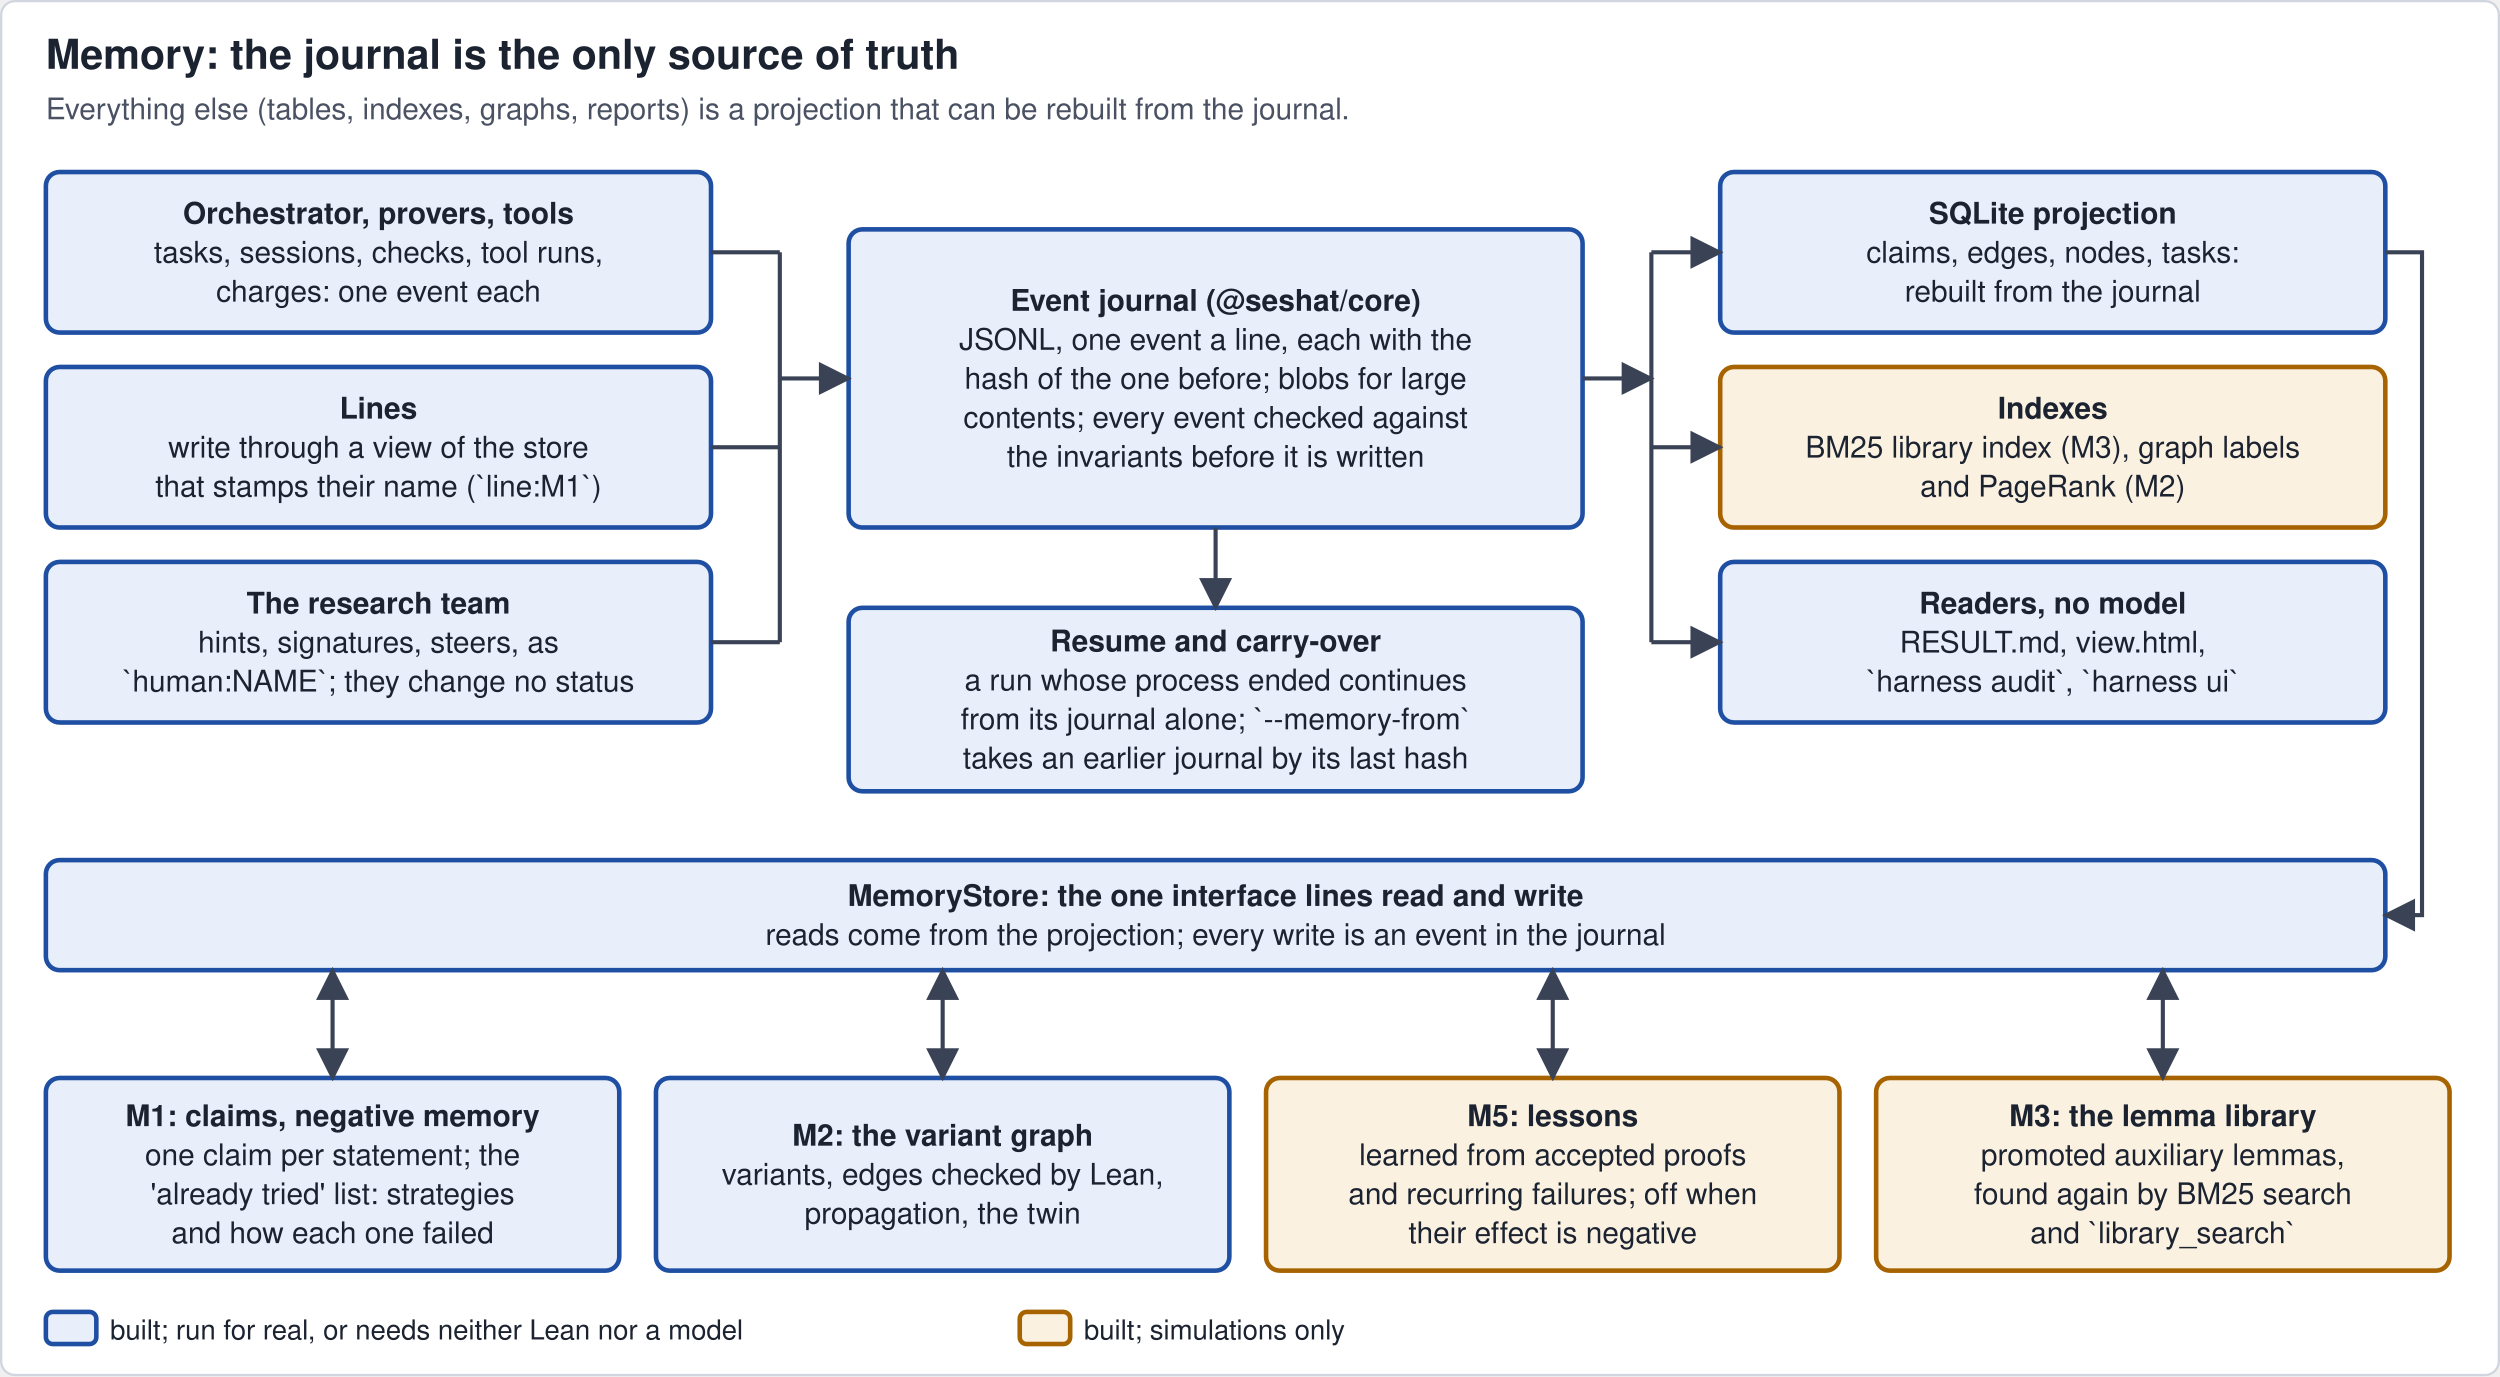
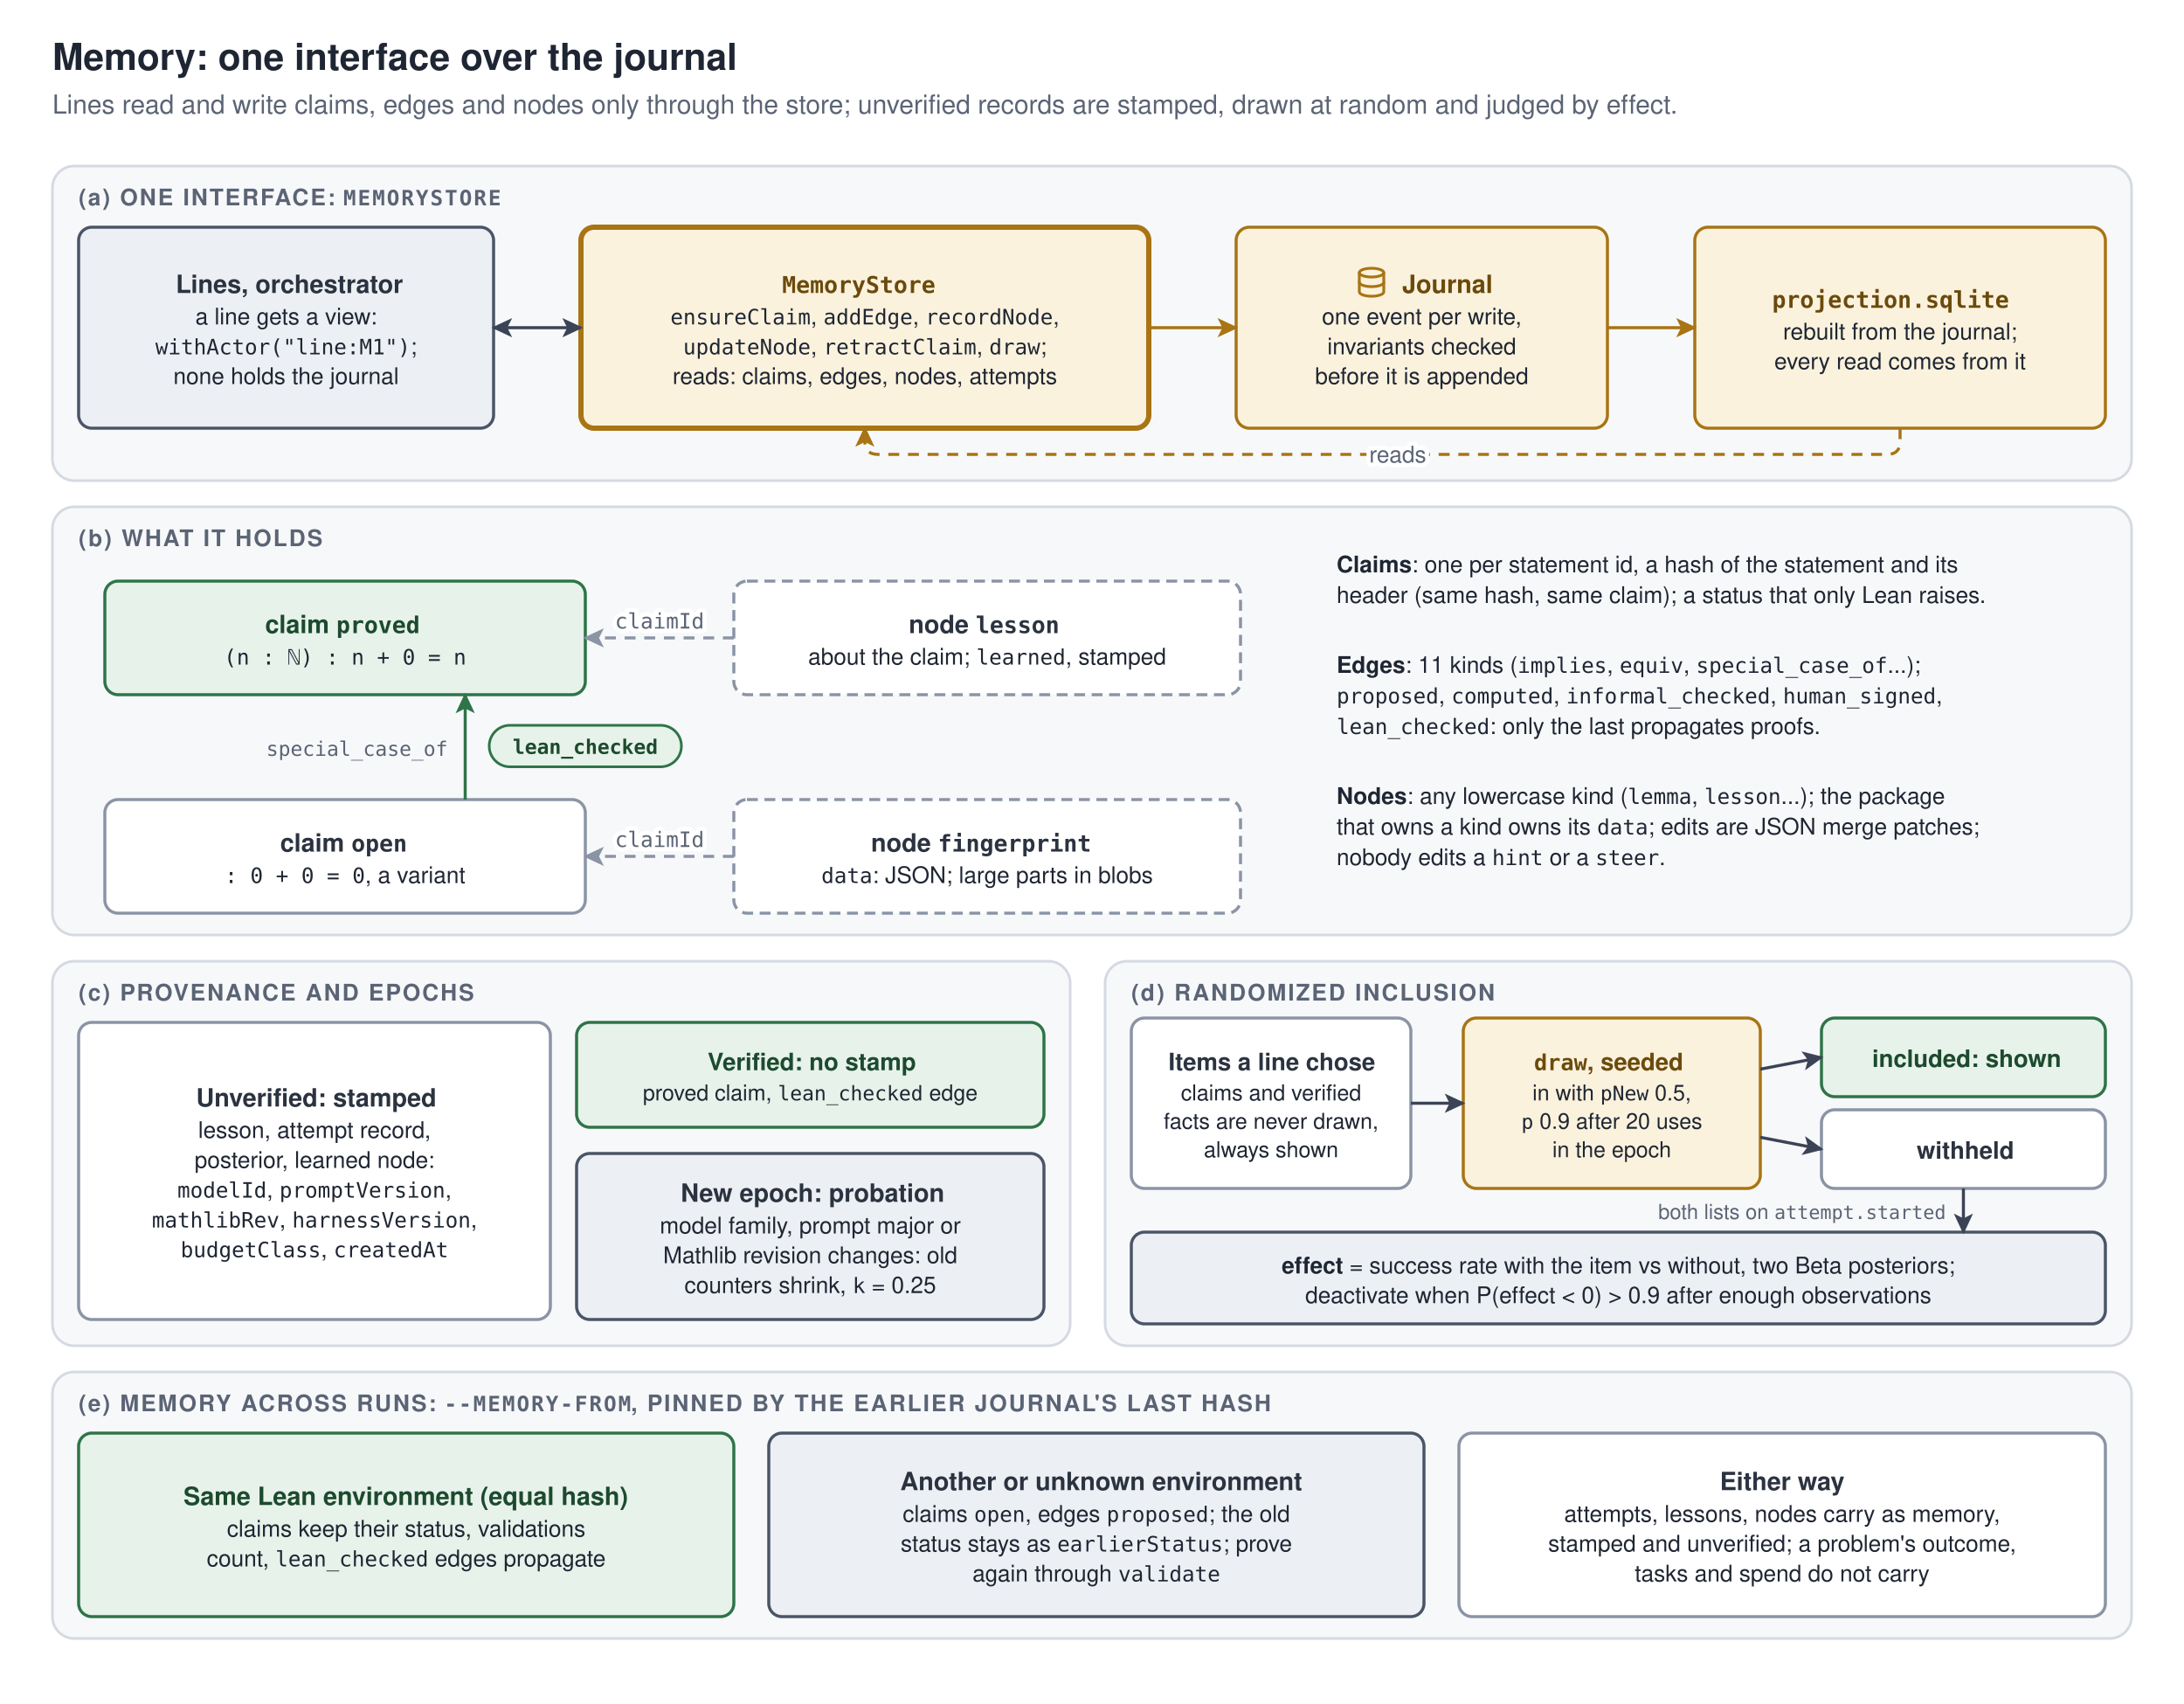
- <svg xmlns="http://www.w3.org/2000/svg" viewBox="0 0 1090 600" width="1090" height="600" font-family="Helvetica, Arial, sans-serif" role="img" aria-labelledby="t">
+ <svg xmlns="http://www.w3.org/2000/svg" viewBox="0 0 1000 780" width="1000" height="780" font-family="'Helvetica Neue', Helvetica, Arial, sans-serif" role="img" aria-labelledby="title">
  <defs>
-     <marker id="ae" viewBox="0 0 10 10" refX="9" refY="5" markerWidth="8" markerHeight="8" orient="auto-start-reverse">
-       <path d="M0,0 L10,5 L0,10 z" fill="#3a4256" />
+     <marker id="ah-2e7448" viewBox="0 0 10 10" refX="8.6" refY="5" markerWidth="7.5" markerHeight="7.5" orient="auto-start-reverse">
+       <path d="M0.5,0.8 L9.5,5 L0.5,9.2 L2.6,5 z" fill="#2e7448" />
    </marker>
-     <marker id="as" viewBox="0 0 10 10" refX="1" refY="5" markerWidth="8" markerHeight="8" orient="auto-start-reverse">
-       <path d="M10,0 L0,5 L10,10 z" fill="#3a4256" />
+     <marker id="ah-3b4456" viewBox="0 0 10 10" refX="8.6" refY="5" markerWidth="7.5" markerHeight="7.5" orient="auto-start-reverse">
+       <path d="M0.5,0.8 L9.5,5 L0.5,9.2 L2.6,5 z" fill="#3b4456" />
+     </marker>
+     <marker id="ah-8b94a5" viewBox="0 0 10 10" refX="8.6" refY="5" markerWidth="7.5" markerHeight="7.5" orient="auto-start-reverse">
+       <path d="M0.5,0.8 L9.5,5 L0.5,9.2 L2.6,5 z" fill="#8b94a5" />
+     </marker>
+     <marker id="ah-a87414" viewBox="0 0 10 10" refX="8.6" refY="5" markerWidth="7.5" markerHeight="7.5" orient="auto-start-reverse">
+       <path d="M0.5,0.8 L9.5,5 L0.5,9.2 L2.6,5 z" fill="#a87414" />
    </marker>
  </defs>
-   <rect x="0.5" y="0.5" width="1089" height="599" rx="6" fill="#ffffff" stroke="#d0d5df" />
-   <text x="20" y="30" font-size="18" font-weight="700" text-anchor="start" fill="#1b2230">Memory: the journal is the only source of truth</text>
-   <text x="20" y="52" font-size="13" text-anchor="start" fill="#4a5163">Everything else (tables, indexes, graphs, reports) is a projection that can be rebuilt from the journal.</text>
-   <rect x="20" y="75" width="290" height="70" rx="6" fill="#e8eefa" stroke="#1f4fa3" stroke-width="2" />
-   <text x="165.0" y="97.5" font-size="13" font-weight="700" text-anchor="middle" fill="#1b2230">Orchestrator, provers, tools</text>
-   <text x="165.0" y="114.5" font-size="13" text-anchor="middle" fill="#1b2230">tasks, sessions, checks, tool runs,</text>
-   <text x="165.0" y="131.5" font-size="13" text-anchor="middle" fill="#1b2230">charges: one event each</text>
-   <rect x="20" y="160" width="290" height="70" rx="6" fill="#e8eefa" stroke="#1f4fa3" stroke-width="2" />
-   <text x="165.0" y="182.5" font-size="13" font-weight="700" text-anchor="middle" fill="#1b2230">Lines</text>
-   <text x="165.0" y="199.5" font-size="13" text-anchor="middle" fill="#1b2230">write through a view of the store</text>
-   <text x="165.0" y="216.5" font-size="13" text-anchor="middle" fill="#1b2230">that stamps their name (`line:M1`)</text>
-   <rect x="20" y="245" width="290" height="70" rx="6" fill="#e8eefa" stroke="#1f4fa3" stroke-width="2" />
-   <text x="165.0" y="267.5" font-size="13" font-weight="700" text-anchor="middle" fill="#1b2230">The research team</text>
-   <text x="165.0" y="284.5" font-size="13" text-anchor="middle" fill="#1b2230">hints, signatures, steers, as</text>
-   <text x="165.0" y="301.5" font-size="13" text-anchor="middle" fill="#1b2230">`human:NAME`; they change no status</text>
-   <rect x="370" y="100" width="320" height="130" rx="6" fill="#e8eefa" stroke="#1f4fa3" stroke-width="2" />
-   <text x="530.0" y="135.5" font-size="13" font-weight="700" text-anchor="middle" fill="#1b2230">Event journal (@seshat/core)</text>
-   <text x="530.0" y="152.5" font-size="13" text-anchor="middle" fill="#1b2230">JSONL, one event a line, each with the</text>
-   <text x="530.0" y="169.5" font-size="13" text-anchor="middle" fill="#1b2230">hash of the one before; blobs for large</text>
-   <text x="530.0" y="186.5" font-size="13" text-anchor="middle" fill="#1b2230">contents; every event checked against</text>
-   <text x="530.0" y="203.5" font-size="13" text-anchor="middle" fill="#1b2230">the invariants before it is written</text>
-   <rect x="370" y="265" width="320" height="80" rx="6" fill="#e8eefa" stroke="#1f4fa3" stroke-width="2" />
-   <text x="530.0" y="284.0" font-size="13" font-weight="700" text-anchor="middle" fill="#1b2230">Resume and carry-over</text>
-   <text x="530.0" y="301.0" font-size="13" text-anchor="middle" fill="#1b2230">a run whose process ended continues</text>
-   <text x="530.0" y="318.0" font-size="13" text-anchor="middle" fill="#1b2230">from its journal alone; `--memory-from`</text>
-   <text x="530.0" y="335.0" font-size="13" text-anchor="middle" fill="#1b2230">takes an earlier journal by its last hash</text>
-   <rect x="750" y="75" width="290" height="70" rx="6" fill="#e8eefa" stroke="#1f4fa3" stroke-width="2" />
-   <text x="895.0" y="97.5" font-size="13" font-weight="700" text-anchor="middle" fill="#1b2230">SQLite projection</text>
-   <text x="895.0" y="114.5" font-size="13" text-anchor="middle" fill="#1b2230">claims, edges, nodes, tasks:</text>
-   <text x="895.0" y="131.5" font-size="13" text-anchor="middle" fill="#1b2230">rebuilt from the journal</text>
-   <rect x="750" y="160" width="290" height="70" rx="6" fill="#fbf1e1" stroke="#a66300" stroke-width="2" />
-   <text x="895.0" y="182.5" font-size="13" font-weight="700" text-anchor="middle" fill="#1b2230">Indexes</text>
-   <text x="895.0" y="199.5" font-size="13" text-anchor="middle" fill="#1b2230">BM25 library index (M3), graph labels</text>
-   <text x="895.0" y="216.5" font-size="13" text-anchor="middle" fill="#1b2230">and PageRank (M2)</text>
-   <rect x="750" y="245" width="290" height="70" rx="6" fill="#e8eefa" stroke="#1f4fa3" stroke-width="2" />
-   <text x="895.0" y="267.5" font-size="13" font-weight="700" text-anchor="middle" fill="#1b2230">Readers, no model</text>
-   <text x="895.0" y="284.5" font-size="13" text-anchor="middle" fill="#1b2230">RESULT.md, view.html,</text>
-   <text x="895.0" y="301.5" font-size="13" text-anchor="middle" fill="#1b2230">`harness audit`, `harness ui`</text>
-   <polyline points="310,110 340,110" fill="none" stroke="#3a4256" stroke-width="1.8" />
-   <polyline points="310,195 340,195" fill="none" stroke="#3a4256" stroke-width="1.8" />
-   <polyline points="310,280 340,280" fill="none" stroke="#3a4256" stroke-width="1.8" />
-   <polyline points="340,110 340,280" fill="none" stroke="#3a4256" stroke-width="1.8" />
-   <polyline points="340,165 370,165" fill="none" stroke="#3a4256" stroke-width="1.8" marker-end="url(#ae)" />
-   <polyline points="690,165 720,165" fill="none" stroke="#3a4256" stroke-width="1.8" marker-end="url(#ae)" />
-   <polyline points="720,110 720,280" fill="none" stroke="#3a4256" stroke-width="1.8" />
-   <polyline points="720,110 750,110" fill="none" stroke="#3a4256" stroke-width="1.8" marker-end="url(#ae)" />
-   <polyline points="720,195 750,195" fill="none" stroke="#3a4256" stroke-width="1.8" marker-end="url(#ae)" />
-   <polyline points="720,280 750,280" fill="none" stroke="#3a4256" stroke-width="1.8" marker-end="url(#ae)" />
-   <polyline points="530,230 530,265" fill="none" stroke="#3a4256" stroke-width="1.8" marker-end="url(#ae)" />
-   <rect x="20" y="375" width="1020" height="48" rx="6" fill="#e8eefa" stroke="#1f4fa3" stroke-width="2" />
-   <text x="530.0" y="395.0" font-size="13" font-weight="700" text-anchor="middle" fill="#1b2230">MemoryStore: the one interface lines read and write</text>
-   <text x="530.0" y="412.0" font-size="13" text-anchor="middle" fill="#1b2230">reads come from the projection; every write is an event in the journal</text>
-   <polyline points="1040,110 1056,110 1056,399 1040,399" fill="none" stroke="#3a4256" stroke-width="1.8" marker-end="url(#ae)" />
-   <rect x="20" y="470" width="250" height="84" rx="6" fill="#e8eefa" stroke="#1f4fa3" stroke-width="2" />
-   <text x="145.0" y="491.0" font-size="13" font-weight="700" text-anchor="middle" fill="#1b2230">M1: claims, negative memory</text>
-   <text x="145.0" y="508.0" font-size="13" text-anchor="middle" fill="#1b2230">one claim per statement; the</text>
-   <text x="145.0" y="525.0" font-size="13" text-anchor="middle" fill="#1b2230">'already tried' list: strategies</text>
-   <text x="145.0" y="542.0" font-size="13" text-anchor="middle" fill="#1b2230">and how each one failed</text>
-   <rect x="286" y="470" width="250" height="84" rx="6" fill="#e8eefa" stroke="#1f4fa3" stroke-width="2" />
-   <text x="411.0" y="499.5" font-size="13" font-weight="700" text-anchor="middle" fill="#1b2230">M2: the variant graph</text>
-   <text x="411.0" y="516.5" font-size="13" text-anchor="middle" fill="#1b2230">variants, edges checked by Lean,</text>
-   <text x="411.0" y="533.5" font-size="13" text-anchor="middle" fill="#1b2230">propagation, the twin</text>
-   <rect x="552" y="470" width="250" height="84" rx="6" fill="#fbf1e1" stroke="#a66300" stroke-width="2" />
-   <text x="677.0" y="491.0" font-size="13" font-weight="700" text-anchor="middle" fill="#1b2230">M5: lessons</text>
-   <text x="677.0" y="508.0" font-size="13" text-anchor="middle" fill="#1b2230">learned from accepted proofs</text>
-   <text x="677.0" y="525.0" font-size="13" text-anchor="middle" fill="#1b2230">and recurring failures; off when</text>
-   <text x="677.0" y="542.0" font-size="13" text-anchor="middle" fill="#1b2230">their effect is negative</text>
-   <rect x="818" y="470" width="250" height="84" rx="6" fill="#fbf1e1" stroke="#a66300" stroke-width="2" />
-   <text x="943.0" y="491.0" font-size="13" font-weight="700" text-anchor="middle" fill="#1b2230">M3: the lemma library</text>
-   <text x="943.0" y="508.0" font-size="13" text-anchor="middle" fill="#1b2230">promoted auxiliary lemmas,</text>
-   <text x="943.0" y="525.0" font-size="13" text-anchor="middle" fill="#1b2230">found again by BM25 search</text>
-   <text x="943.0" y="542.0" font-size="13" text-anchor="middle" fill="#1b2230">and `library_search`</text>
-   <polyline points="145,470 145,423" fill="none" stroke="#3a4256" stroke-width="1.8" marker-end="url(#ae)" marker-start="url(#ae)" />
-   <polyline points="411,470 411,423" fill="none" stroke="#3a4256" stroke-width="1.8" marker-end="url(#ae)" marker-start="url(#ae)" />
-   <polyline points="677,470 677,423" fill="none" stroke="#3a4256" stroke-width="1.8" marker-end="url(#ae)" marker-start="url(#ae)" />
-   <polyline points="943,470 943,423" fill="none" stroke="#3a4256" stroke-width="1.8" marker-end="url(#ae)" marker-start="url(#ae)" />
-   <rect x="20" y="572" width="22" height="14" rx="3" fill="#e8eefa" stroke="#1f4fa3" stroke-width="2" />
-   <text x="48" y="584" font-size="12" text-anchor="start" fill="#1b2230">built; run for real, or needs neither Lean nor a model</text>
-   <rect x="444.6" y="572" width="22" height="14" rx="3" fill="#fbf1e1" stroke="#a66300" stroke-width="2" />
-   <text x="472.6" y="584" font-size="12" text-anchor="start" fill="#1b2230">built; simulations only</text>
+   <rect x="0" y="0" width="1000" height="780" fill="#ffffff" />
+   <text x="24" y="32" font-size="17" fill="#1f2633" font-weight="700">Memory: one interface over the journal</text>
+   <text x="24" y="52" font-size="12" fill="#5b6475">Lines read and write claims, edges and nodes only through the store; unverified records are stamped, drawn at random and judged by effect.</text>
+   <rect x="24" y="76" width="952" height="144" rx="10" fill="#f7f8fa" stroke="#d5dae2" stroke-opacity="1" stroke-width="1.2" />
+   <text x="36" y="94" font-size="10.5" fill="#5b6475" font-weight="700" letter-spacing="0.8">(a) ONE INTERFACE: <tspan font-family="Menlo, Consolas, 'DejaVu Sans Mono', monospace" font-size="9.7">MEMORYSTORE</tspan>
+   </text>
+   <rect x="24" y="232" width="952" height="196" rx="10" fill="#f7f8fa" stroke="#d5dae2" stroke-opacity="1" stroke-width="1.2" />
+   <text x="36" y="250" font-size="10.5" fill="#5b6475" font-weight="700" letter-spacing="0.8">(b) WHAT IT HOLDS</text>
+   <rect x="24" y="440" width="466" height="176" rx="10" fill="#f7f8fa" stroke="#d5dae2" stroke-opacity="1" stroke-width="1.2" />
+   <text x="36" y="458" font-size="10.5" fill="#5b6475" font-weight="700" letter-spacing="0.8">(c) PROVENANCE AND EPOCHS</text>
+   <rect x="506" y="440" width="470" height="176" rx="10" fill="#f7f8fa" stroke="#d5dae2" stroke-opacity="1" stroke-width="1.2" />
+   <text x="518" y="458" font-size="10.5" fill="#5b6475" font-weight="700" letter-spacing="0.8">(d) RANDOMIZED INCLUSION</text>
+   <rect x="24" y="628" width="952" height="122" rx="10" fill="#f7f8fa" stroke="#d5dae2" stroke-opacity="1" stroke-width="1.2" />
+   <text x="36" y="646" font-size="10.5" fill="#5b6475" font-weight="700" letter-spacing="0.8">(e) MEMORY ACROSS RUNS: <tspan font-family="Menlo, Consolas, 'DejaVu Sans Mono', monospace" font-size="9.7">--MEMORY-FROM</tspan>, PINNED BY THE EARLIER JOURNAL'S LAST HASH</text>
+   <rect x="36" y="104" width="190" height="92" rx="6" fill="#eceff3" stroke="#4a5567" stroke-width="1.4" />
+   <text x="80.5" y="134.1" font-size="11.5" fill="#2b3340" font-weight="700">Lines, orchestrator</text>
+   <text x="131" y="148.5" font-size="10.5" fill="#1f2633" text-anchor="middle">a line gets a view:</text>
+   <text x="131" y="162.2" font-size="10.5" fill="#1f2633" text-anchor="middle">
+     <tspan font-family="Menlo, Consolas, 'DejaVu Sans Mono', monospace" font-size="9.7">withActor("line:M1")</tspan>;</text>
+   <text x="131" y="175.8" font-size="10.5" fill="#1f2633" text-anchor="middle">none holds the journal</text>
+   <rect x="266" y="104" width="260" height="92" rx="6" fill="#fbf2dd" stroke="#a87414" stroke-width="2.4" />
+   <text x="358.1" y="134.1" font-size="11.5" fill="#6b4a0c" font-weight="700">
+     <tspan font-family="Menlo, Consolas, 'DejaVu Sans Mono', monospace" font-size="10.6">MemoryStore</tspan>
+   </text>
+   <text x="396" y="148.5" font-size="10.5" fill="#1f2633" text-anchor="middle">
+     <tspan font-family="Menlo, Consolas, 'DejaVu Sans Mono', monospace" font-size="9.7">ensureClaim</tspan>, <tspan font-family="Menlo, Consolas, 'DejaVu Sans Mono', monospace" font-size="9.7">addEdge</tspan>, <tspan font-family="Menlo, Consolas, 'DejaVu Sans Mono', monospace" font-size="9.7">recordNode</tspan>,</text>
+   <text x="396" y="162.2" font-size="10.5" fill="#1f2633" text-anchor="middle">
+     <tspan font-family="Menlo, Consolas, 'DejaVu Sans Mono', monospace" font-size="9.7">updateNode</tspan>, <tspan font-family="Menlo, Consolas, 'DejaVu Sans Mono', monospace" font-size="9.7">retractClaim</tspan>, <tspan font-family="Menlo, Consolas, 'DejaVu Sans Mono', monospace" font-size="9.7">draw</tspan>;</text>
+   <text x="396" y="175.8" font-size="10.5" fill="#1f2633" text-anchor="middle">reads: claims, edges, nodes, attempts</text>
+   <rect x="566" y="104" width="170" height="92" rx="6" fill="#fbf2dd" stroke="#a87414" stroke-width="1.4" />
+   <g transform="translate(620,121.2) scale(0.8)" fill="none" stroke="#a87414" stroke-width="1.6" stroke-linecap="round" stroke-linejoin="round">
+     <ellipse cx="10" cy="4.5" rx="7" ry="2.5" />
+     <path d="M3 4.5v11c0 1.4 3.1 2.5 7 2.5s7-1.1 7-2.5v-11" />
+     <path d="M3 10c0 1.4 3.1 2.5 7 2.5s7-1.1 7-2.5" />
+   </g>
+   <text x="642" y="134.1" font-size="11.5" fill="#6b4a0c" font-weight="700">Journal</text>
+   <text x="651" y="148.5" font-size="10.5" fill="#1f2633" text-anchor="middle">one event per write,</text>
+   <text x="651" y="162.2" font-size="10.5" fill="#1f2633" text-anchor="middle">invariants checked</text>
+   <text x="651" y="175.8" font-size="10.5" fill="#1f2633" text-anchor="middle">before it is appended</text>
+   <rect x="776" y="104" width="188" height="92" rx="6" fill="#fbf2dd" stroke="#a87414" stroke-width="1.4" />
+   <text x="811.4" y="140.9" font-size="11.5" fill="#6b4a0c" font-weight="700">
+     <tspan font-family="Menlo, Consolas, 'DejaVu Sans Mono', monospace" font-size="10.6">projection.sqlite</tspan>
+   </text>
+   <text x="870" y="155.4" font-size="10.5" fill="#1f2633" text-anchor="middle">rebuilt from the journal;</text>
+   <text x="870" y="169" font-size="10.5" fill="#1f2633" text-anchor="middle">every read comes from it</text>
+   <path d="M226,150 L266,150" fill="none" stroke="#3b4456" stroke-width="1.4" marker-end="url(#ah-3b4456)" marker-start="url(#ah-3b4456)" />
+   <path d="M526,150 L566,150" fill="none" stroke="#a87414" stroke-width="1.4" marker-end="url(#ah-a87414)" />
+   <path d="M736,150 L776,150" fill="none" stroke="#a87414" stroke-width="1.4" marker-end="url(#ah-a87414)" />
+   <path d="M870,196 L870,202 Q870,208 864,208 L402,208 Q396,208 396,202 L396,196" fill="none" stroke="#a87414" stroke-width="1.4" stroke-dasharray="5 4" marker-end="url(#ah-a87414)" />
+   <rect x="48" y="266" width="220" height="52" rx="6" fill="#e6f2ea" stroke="#2e7448" stroke-width="1.4" />
+   <text x="121.4" y="289.8" font-size="11.5" fill="#1d4a2e" font-weight="700">claim <tspan font-family="Menlo, Consolas, 'DejaVu Sans Mono', monospace" font-size="10.6">proved</tspan>
+   </text>
+   <text x="158" y="304.2" font-size="10.5" fill="#1f2633" text-anchor="middle">
+     <tspan font-family="Menlo, Consolas, 'DejaVu Sans Mono', monospace" font-size="9.7">(n : ℕ) : n + 0 = n</tspan>
+   </text>
+   <rect x="48" y="366" width="220" height="52" rx="6" fill="#ffffff" stroke="#8b94a5" stroke-width="1.4" />
+   <text x="128.3" y="389.8" font-size="11.5" fill="#2b3340" font-weight="700">claim <tspan font-family="Menlo, Consolas, 'DejaVu Sans Mono', monospace" font-size="10.6">open</tspan>
+   </text>
+   <text x="158" y="404.2" font-size="10.5" fill="#1f2633" text-anchor="middle">
+     <tspan font-family="Menlo, Consolas, 'DejaVu Sans Mono', monospace" font-size="9.7">: 0 + 0 = 0</tspan>, a variant</text>
+   <path d="M213,366 L213,318" fill="none" stroke="#2e7448" stroke-width="1.4" marker-end="url(#ah-2e7448)" />
+   <rect x="224" y="332" width="88" height="19" rx="9.5" fill="#e6f2ea" stroke="#2e7448" stroke-width="1.2" />
+   <text x="268" y="345.1" font-size="10" fill="#1d4a2e" text-anchor="middle" font-weight="700">
+     <tspan font-family="Menlo, Consolas, 'DejaVu Sans Mono', monospace" font-size="9.2">lean_checked</tspan>
+   </text>
+   <rect x="336" y="266" width="232" height="52" rx="6" fill="#ffffff" stroke="#8b94a5" stroke-width="1.4" stroke-dasharray="5 3" />
+   <text x="416.1" y="289.8" font-size="11.5" fill="#2b3340" font-weight="700">node <tspan font-family="Menlo, Consolas, 'DejaVu Sans Mono', monospace" font-size="10.6">lesson</tspan>
+   </text>
+   <text x="452" y="304.2" font-size="10.5" fill="#1f2633" text-anchor="middle">about the claim; <tspan font-family="Menlo, Consolas, 'DejaVu Sans Mono', monospace" font-size="9.7">learned</tspan>, stamped</text>
+   <rect x="336" y="366" width="232" height="52" rx="6" fill="#ffffff" stroke="#8b94a5" stroke-width="1.4" stroke-dasharray="5 3" />
+   <text x="398.8" y="389.8" font-size="11.5" fill="#2b3340" font-weight="700">node <tspan font-family="Menlo, Consolas, 'DejaVu Sans Mono', monospace" font-size="10.6">fingerprint</tspan>
+   </text>
+   <text x="452" y="404.2" font-size="10.5" fill="#1f2633" text-anchor="middle">
+     <tspan font-family="Menlo, Consolas, 'DejaVu Sans Mono', monospace" font-size="9.7">data</tspan>: JSON; large parts in blobs</text>
+   <path d="M336,292 L268,292" fill="none" stroke="#8b94a5" stroke-width="1.4" stroke-dasharray="5 4" marker-end="url(#ah-8b94a5)" />
+   <path d="M336,392 L268,392" fill="none" stroke="#8b94a5" stroke-width="1.4" stroke-dasharray="5 4" marker-end="url(#ah-8b94a5)" />
+   <rect x="36" y="468" width="216" height="136" rx="6" fill="#ffffff" stroke="#8b94a5" stroke-width="1.4" />
+   <text x="89.8" y="506.5" font-size="11.5" fill="#2b3340" font-weight="700">Unverified: stamped</text>
+   <text x="144" y="520.9" font-size="10.5" fill="#1f2633" text-anchor="middle">lesson, attempt record,</text>
+   <text x="144" y="534.6" font-size="10.5" fill="#1f2633" text-anchor="middle">posterior, learned node:</text>
+   <text x="144" y="548.2" font-size="10.5" fill="#1f2633" text-anchor="middle">
+     <tspan font-family="Menlo, Consolas, 'DejaVu Sans Mono', monospace" font-size="9.7">modelId</tspan>, <tspan font-family="Menlo, Consolas, 'DejaVu Sans Mono', monospace" font-size="9.7">promptVersion</tspan>,</text>
+   <text x="144" y="561.9" font-size="10.5" fill="#1f2633" text-anchor="middle">
+     <tspan font-family="Menlo, Consolas, 'DejaVu Sans Mono', monospace" font-size="9.7">mathlibRev</tspan>, <tspan font-family="Menlo, Consolas, 'DejaVu Sans Mono', monospace" font-size="9.7">harnessVersion</tspan>,</text>
+   <text x="144" y="575.5" font-size="10.5" fill="#1f2633" text-anchor="middle">
+     <tspan font-family="Menlo, Consolas, 'DejaVu Sans Mono', monospace" font-size="9.7">budgetClass</tspan>, <tspan font-family="Menlo, Consolas, 'DejaVu Sans Mono', monospace" font-size="9.7">createdAt</tspan>
+   </text>
+   <rect x="264" y="468" width="214" height="48" rx="6" fill="#e6f2ea" stroke="#2e7448" stroke-width="1.4" />
+   <text x="324" y="489.9" font-size="11" fill="#1d4a2e" font-weight="700">Verified: no stamp</text>
+   <text x="371" y="503.7" font-size="10" fill="#1f2633" text-anchor="middle">proved claim, <tspan font-family="Menlo, Consolas, 'DejaVu Sans Mono', monospace" font-size="9.2">lean_checked</tspan> edge</text>
+   <rect x="264" y="528" width="214" height="76" rx="6" fill="#eceff3" stroke="#4a5567" stroke-width="1.4" />
+   <text x="311.7" y="550.1" font-size="11.5" fill="#2b3340" font-weight="700">New epoch: probation</text>
+   <text x="371" y="564.6" font-size="10.5" fill="#1f2633" text-anchor="middle">model family, prompt major or</text>
+   <text x="371" y="578.2" font-size="10.5" fill="#1f2633" text-anchor="middle">Mathlib revision changes: old</text>
+   <text x="371" y="591.9" font-size="10.5" fill="#1f2633" text-anchor="middle">counters shrink, <tspan font-family="Menlo, Consolas, 'DejaVu Sans Mono', monospace" font-size="9.7">k</tspan> = 0.25</text>
+   <rect x="518" y="466" width="128" height="78" rx="6" fill="#ffffff" stroke="#8b94a5" stroke-width="1.4" />
+   <text x="535" y="489.9" font-size="11" fill="#2b3340" font-weight="700">Items a line chose</text>
+   <text x="582" y="503.7" font-size="10" fill="#1f2633" text-anchor="middle">claims and verified</text>
+   <text x="582" y="516.7" font-size="10" fill="#1f2633" text-anchor="middle">facts are never drawn,</text>
+   <text x="582" y="529.7" font-size="10" fill="#1f2633" text-anchor="middle">always shown</text>
+   <rect x="670" y="466" width="136" height="78" rx="6" fill="#fbf2dd" stroke="#a87414" stroke-width="1.4" />
+   <text x="702.4" y="489.9" font-size="11" fill="#6b4a0c" font-weight="700">
+     <tspan font-family="Menlo, Consolas, 'DejaVu Sans Mono', monospace" font-size="10.1">draw</tspan>, seeded</text>
+   <text x="738" y="503.7" font-size="10" fill="#1f2633" text-anchor="middle">in with <tspan font-family="Menlo, Consolas, 'DejaVu Sans Mono', monospace" font-size="9.2">pNew</tspan> 0.5,</text>
+   <text x="738" y="516.7" font-size="10" fill="#1f2633" text-anchor="middle">
+     <tspan font-family="Menlo, Consolas, 'DejaVu Sans Mono', monospace" font-size="9.2">p</tspan> 0.9 after 20 uses</text>
+   <text x="738" y="529.7" font-size="10" fill="#1f2633" text-anchor="middle">in the epoch</text>
+   <rect x="834" y="466" width="130" height="36" rx="6" fill="#e6f2ea" stroke="#2e7448" stroke-width="1.4" />
+   <text x="857.2" y="488.4" font-size="11" fill="#1d4a2e" font-weight="700">included: shown</text>
+   <rect x="834" y="508" width="130" height="36" rx="6" fill="#ffffff" stroke="#8b94a5" stroke-width="1.4" />
+   <text x="877.6" y="530.4" font-size="11" fill="#2b3340" font-weight="700">withheld</text>
+   <path d="M646,505 L670,505" fill="none" stroke="#3b4456" stroke-width="1.4" marker-end="url(#ah-3b4456)" />
+   <path d="M806,489.4 L834,484" fill="none" stroke="#3b4456" stroke-width="1.4" marker-end="url(#ah-3b4456)" />
+   <path d="M806,520.6 L834,526" fill="none" stroke="#3b4456" stroke-width="1.4" marker-end="url(#ah-3b4456)" />
+   <rect x="518" y="564" width="446" height="42" rx="6" fill="#eceff3" stroke="#4a5567" stroke-width="1.4" />
+   <text x="741" y="582.9" font-size="10.5" fill="#1f2633" text-anchor="middle">
+     <tspan font-weight="700">effect</tspan> = success rate with the item vs without, two Beta posteriors;</text>
+   <text x="741" y="596.5" font-size="10.5" fill="#1f2633" text-anchor="middle">deactivate when P(effect &lt; 0) &gt; 0.9 after enough observations</text>
+   <path d="M899,544 L899,564" fill="none" stroke="#3b4456" stroke-width="1.4" marker-end="url(#ah-3b4456)" />
+   <rect x="36" y="656" width="300" height="84" rx="6" fill="#e6f2ea" stroke="#2e7448" stroke-width="1.4" />
+   <text x="84" y="688.9" font-size="11.5" fill="#1d4a2e" font-weight="700">Same Lean environment (equal hash)</text>
+   <text x="186" y="703.4" font-size="10.5" fill="#1f2633" text-anchor="middle">claims keep their status, validations</text>
+   <text x="186" y="717" font-size="10.5" fill="#1f2633" text-anchor="middle">count, <tspan font-family="Menlo, Consolas, 'DejaVu Sans Mono', monospace" font-size="9.7">lean_checked</tspan> edges propagate</text>
+   <rect x="352" y="656" width="300" height="84" rx="6" fill="#eceff3" stroke="#4a5567" stroke-width="1.4" />
+   <text x="412.2" y="682.1" font-size="11.5" fill="#2b3340" font-weight="700">Another or unknown environment</text>
+   <text x="502" y="696.6" font-size="10.5" fill="#1f2633" text-anchor="middle">claims <tspan font-family="Menlo, Consolas, 'DejaVu Sans Mono', monospace" font-size="9.7">open</tspan>, edges <tspan font-family="Menlo, Consolas, 'DejaVu Sans Mono', monospace" font-size="9.7">proposed</tspan>; the old</text>
+   <text x="502" y="710.2" font-size="10.5" fill="#1f2633" text-anchor="middle">status stays as <tspan font-family="Menlo, Consolas, 'DejaVu Sans Mono', monospace" font-size="9.7">earlierStatus</tspan>; prove</text>
+   <text x="502" y="723.9" font-size="10.5" fill="#1f2633" text-anchor="middle">again through <tspan font-family="Menlo, Consolas, 'DejaVu Sans Mono', monospace" font-size="9.7">validate</tspan>
+   </text>
+   <rect x="668" y="656" width="296" height="84" rx="6" fill="#ffffff" stroke="#8b94a5" stroke-width="1.4" />
+   <text x="787.5" y="682.1" font-size="11.5" fill="#2b3340" font-weight="700">Either way</text>
+   <text x="816" y="696.6" font-size="10.5" fill="#1f2633" text-anchor="middle">attempts, lessons, nodes carry as memory,</text>
+   <text x="816" y="710.2" font-size="10.5" fill="#1f2633" text-anchor="middle">stamped and unverified; a problem's outcome,</text>
+   <text x="816" y="723.9" font-size="10.5" fill="#1f2633" text-anchor="middle">tasks and spend do not carry</text>
+   <text x="640" y="211.7" font-size="10.5" fill="#5b6475" text-anchor="middle" stroke="#ffffff" stroke-width="4" stroke-linejoin="round" paint-order="stroke">reads</text>
+   <text x="205" y="346" font-size="10" fill="#5b6475" text-anchor="end">
+     <tspan font-family="Menlo, Consolas, 'DejaVu Sans Mono', monospace" font-size="9.2">special_case_of</tspan>
+   </text>
+   <text x="302" y="287.7" font-size="10.5" fill="#5b6475" text-anchor="middle" stroke="#ffffff" stroke-width="4" stroke-linejoin="round" paint-order="stroke">
+     <tspan font-family="Menlo, Consolas, 'DejaVu Sans Mono', monospace" font-size="9.7">claimId</tspan>
+   </text>
+   <text x="302" y="387.7" font-size="10.5" fill="#5b6475" text-anchor="middle" stroke="#ffffff" stroke-width="4" stroke-linejoin="round" paint-order="stroke">
+     <tspan font-family="Menlo, Consolas, 'DejaVu Sans Mono', monospace" font-size="9.7">claimId</tspan>
+   </text>
+   <text x="612" y="262" font-size="10.5" fill="#1f2633">
+     <tspan font-weight="700">Claims</tspan>: one per statement id, a hash of the statement and its</text>
+   <text x="612" y="276" font-size="10.5" fill="#1f2633">header (same hash, same claim); a status that only Lean raises.</text>
+   <text x="612" y="308" font-size="10.5" fill="#1f2633">
+     <tspan font-weight="700">Edges</tspan>: 11 kinds (<tspan font-family="Menlo, Consolas, 'DejaVu Sans Mono', monospace" font-size="9.7">implies</tspan>, <tspan font-family="Menlo, Consolas, 'DejaVu Sans Mono', monospace" font-size="9.7">equiv</tspan>, <tspan font-family="Menlo, Consolas, 'DejaVu Sans Mono', monospace" font-size="9.7">special_case_of</tspan>...);</text>
+   <text x="612" y="322" font-size="10.5" fill="#1f2633">
+     <tspan font-family="Menlo, Consolas, 'DejaVu Sans Mono', monospace" font-size="9.7">proposed</tspan>, <tspan font-family="Menlo, Consolas, 'DejaVu Sans Mono', monospace" font-size="9.7">computed</tspan>, <tspan font-family="Menlo, Consolas, 'DejaVu Sans Mono', monospace" font-size="9.7">informal_checked</tspan>, <tspan font-family="Menlo, Consolas, 'DejaVu Sans Mono', monospace" font-size="9.7">human_signed</tspan>,</text>
+   <text x="612" y="336" font-size="10.5" fill="#1f2633">
+     <tspan font-family="Menlo, Consolas, 'DejaVu Sans Mono', monospace" font-size="9.7">lean_checked</tspan>: only the last propagates proofs.</text>
+   <text x="612" y="368" font-size="10.5" fill="#1f2633">
+     <tspan font-weight="700">Nodes</tspan>: any lowercase kind (<tspan font-family="Menlo, Consolas, 'DejaVu Sans Mono', monospace" font-size="9.7">lemma</tspan>, <tspan font-family="Menlo, Consolas, 'DejaVu Sans Mono', monospace" font-size="9.7">lesson</tspan>...); the package</text>
+   <text x="612" y="382" font-size="10.5" fill="#1f2633">that owns a kind owns its <tspan font-family="Menlo, Consolas, 'DejaVu Sans Mono', monospace" font-size="9.7">data</tspan>; edits are JSON merge patches;</text>
+   <text x="612" y="396" font-size="10.5" fill="#1f2633">nobody edits a <tspan font-family="Menlo, Consolas, 'DejaVu Sans Mono', monospace" font-size="9.7">hint</tspan> or a <tspan font-family="Menlo, Consolas, 'DejaVu Sans Mono', monospace" font-size="9.7">steer</tspan>.</text>
+   <text x="891" y="558" font-size="9.5" fill="#5b6475" text-anchor="end">both lists on <tspan font-family="Menlo, Consolas, 'DejaVu Sans Mono', monospace" font-size="8.7">attempt.started</tspan>
+   </text>
</svg>
